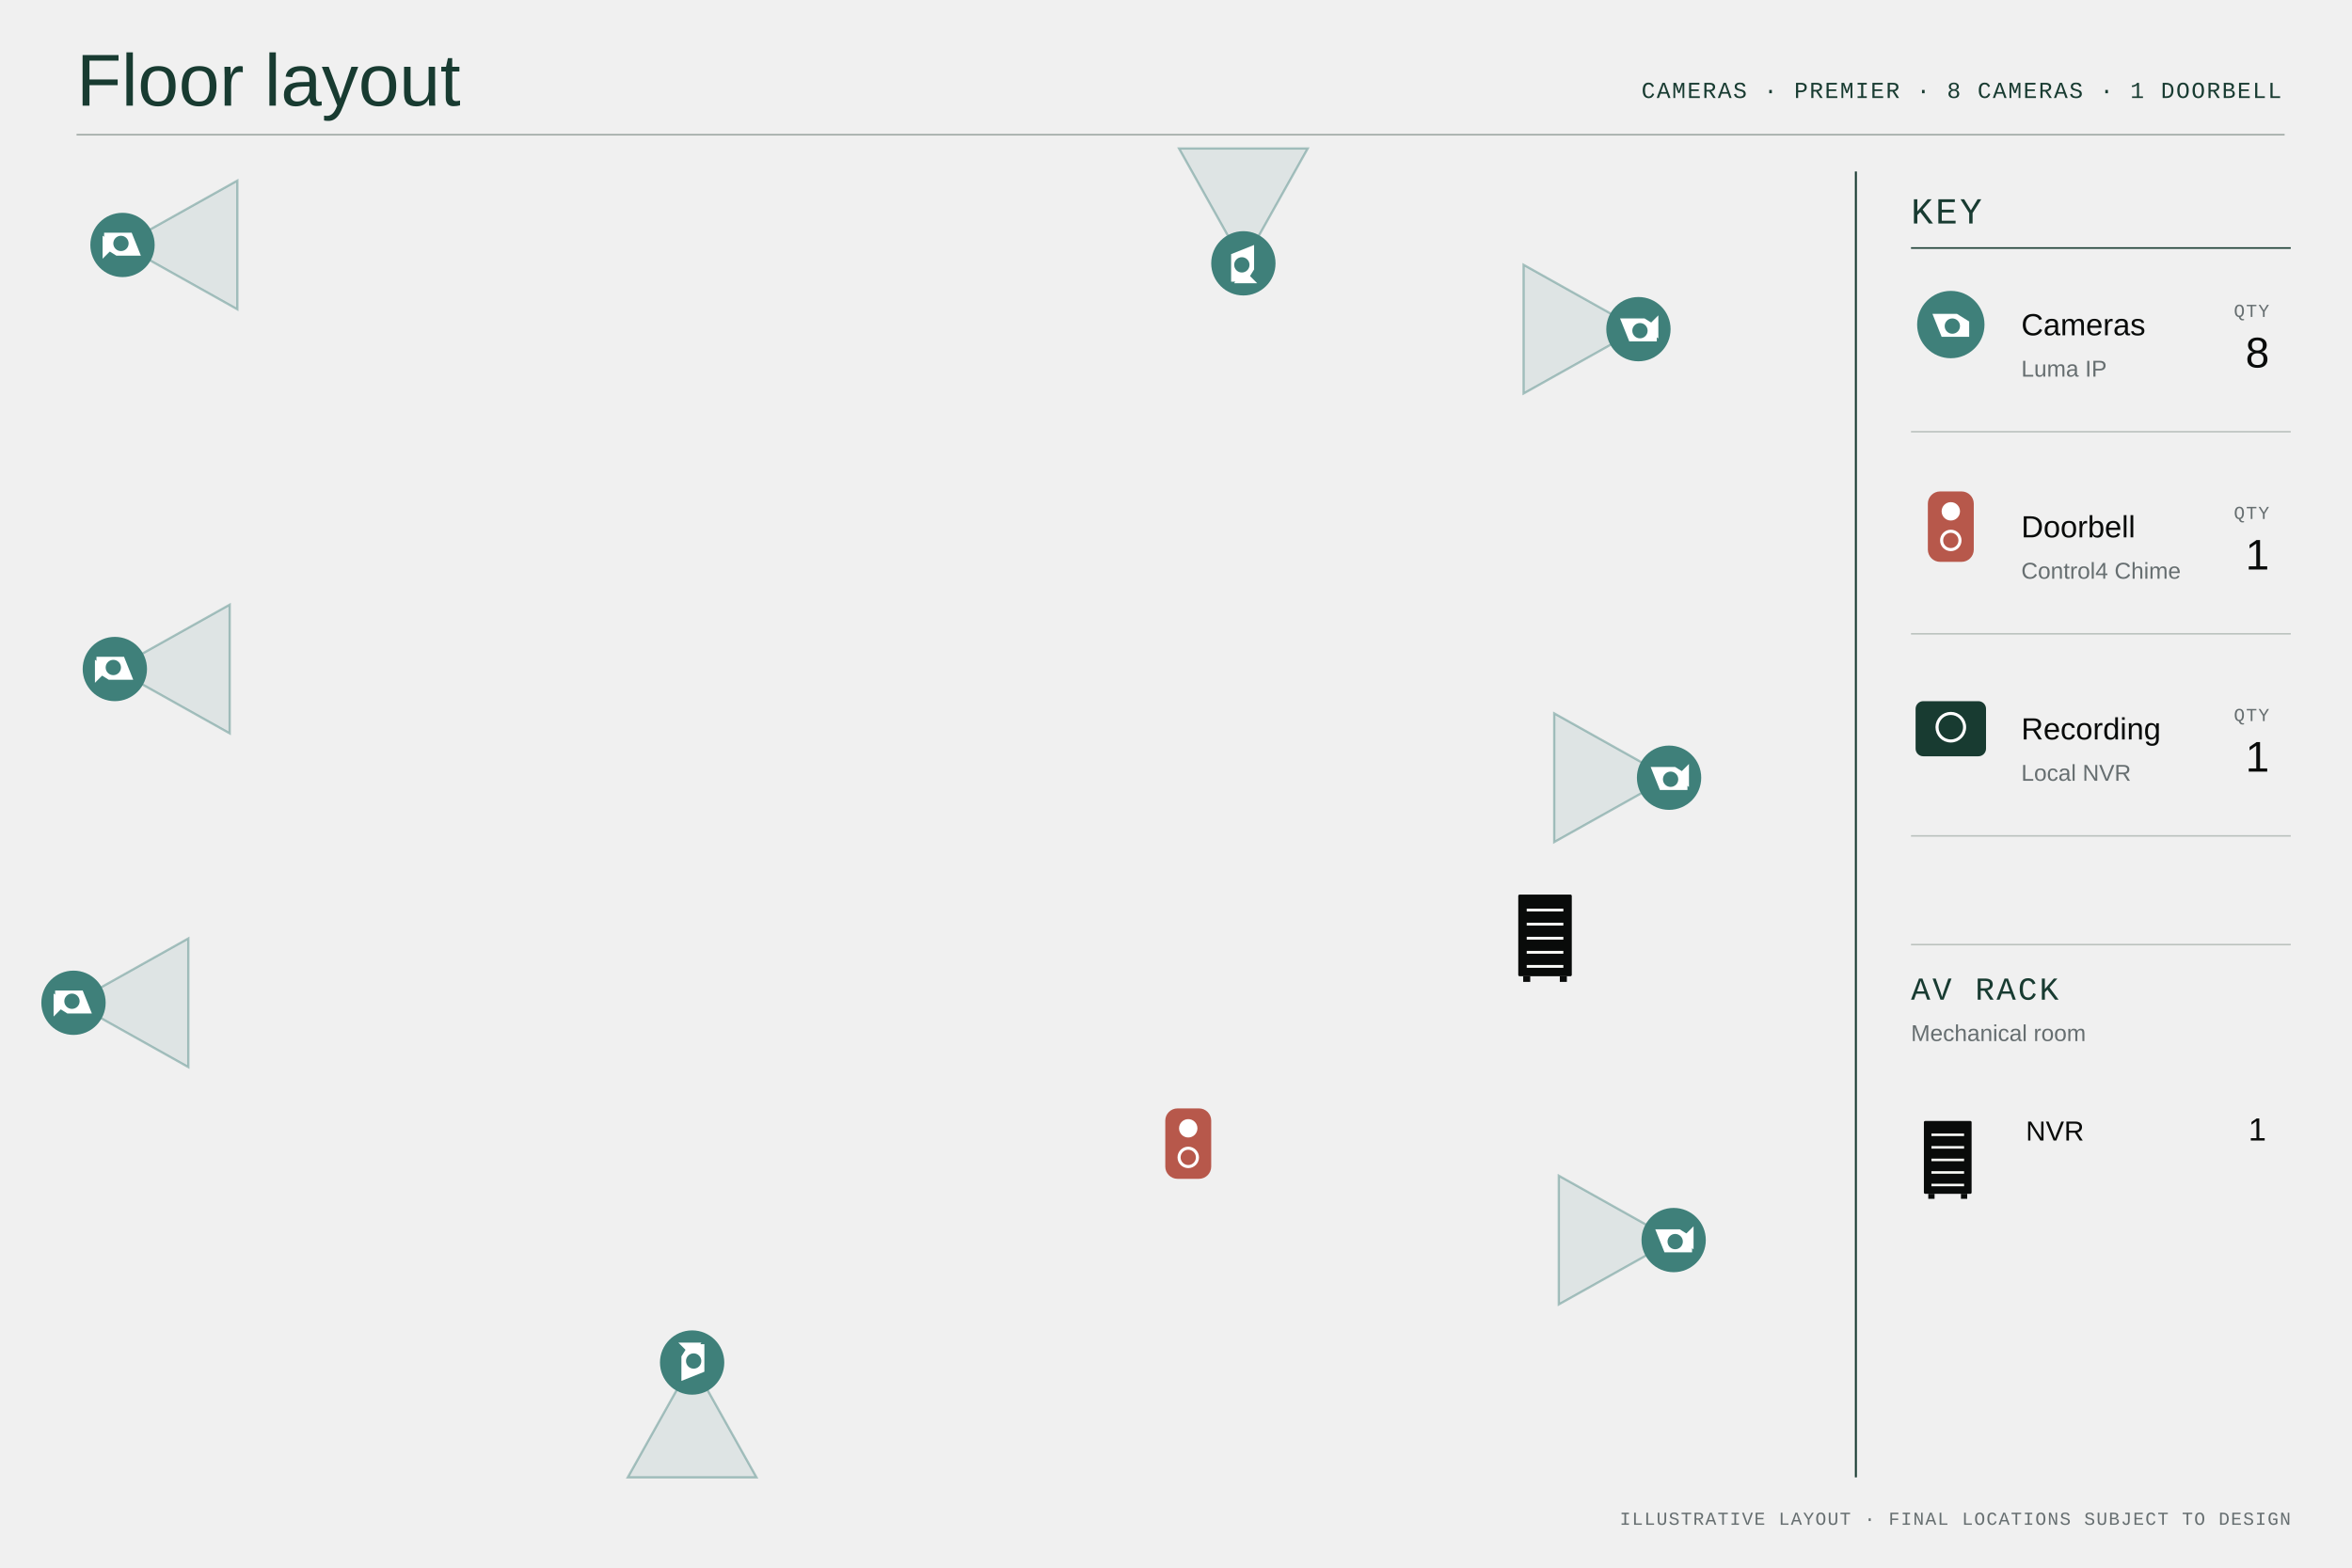
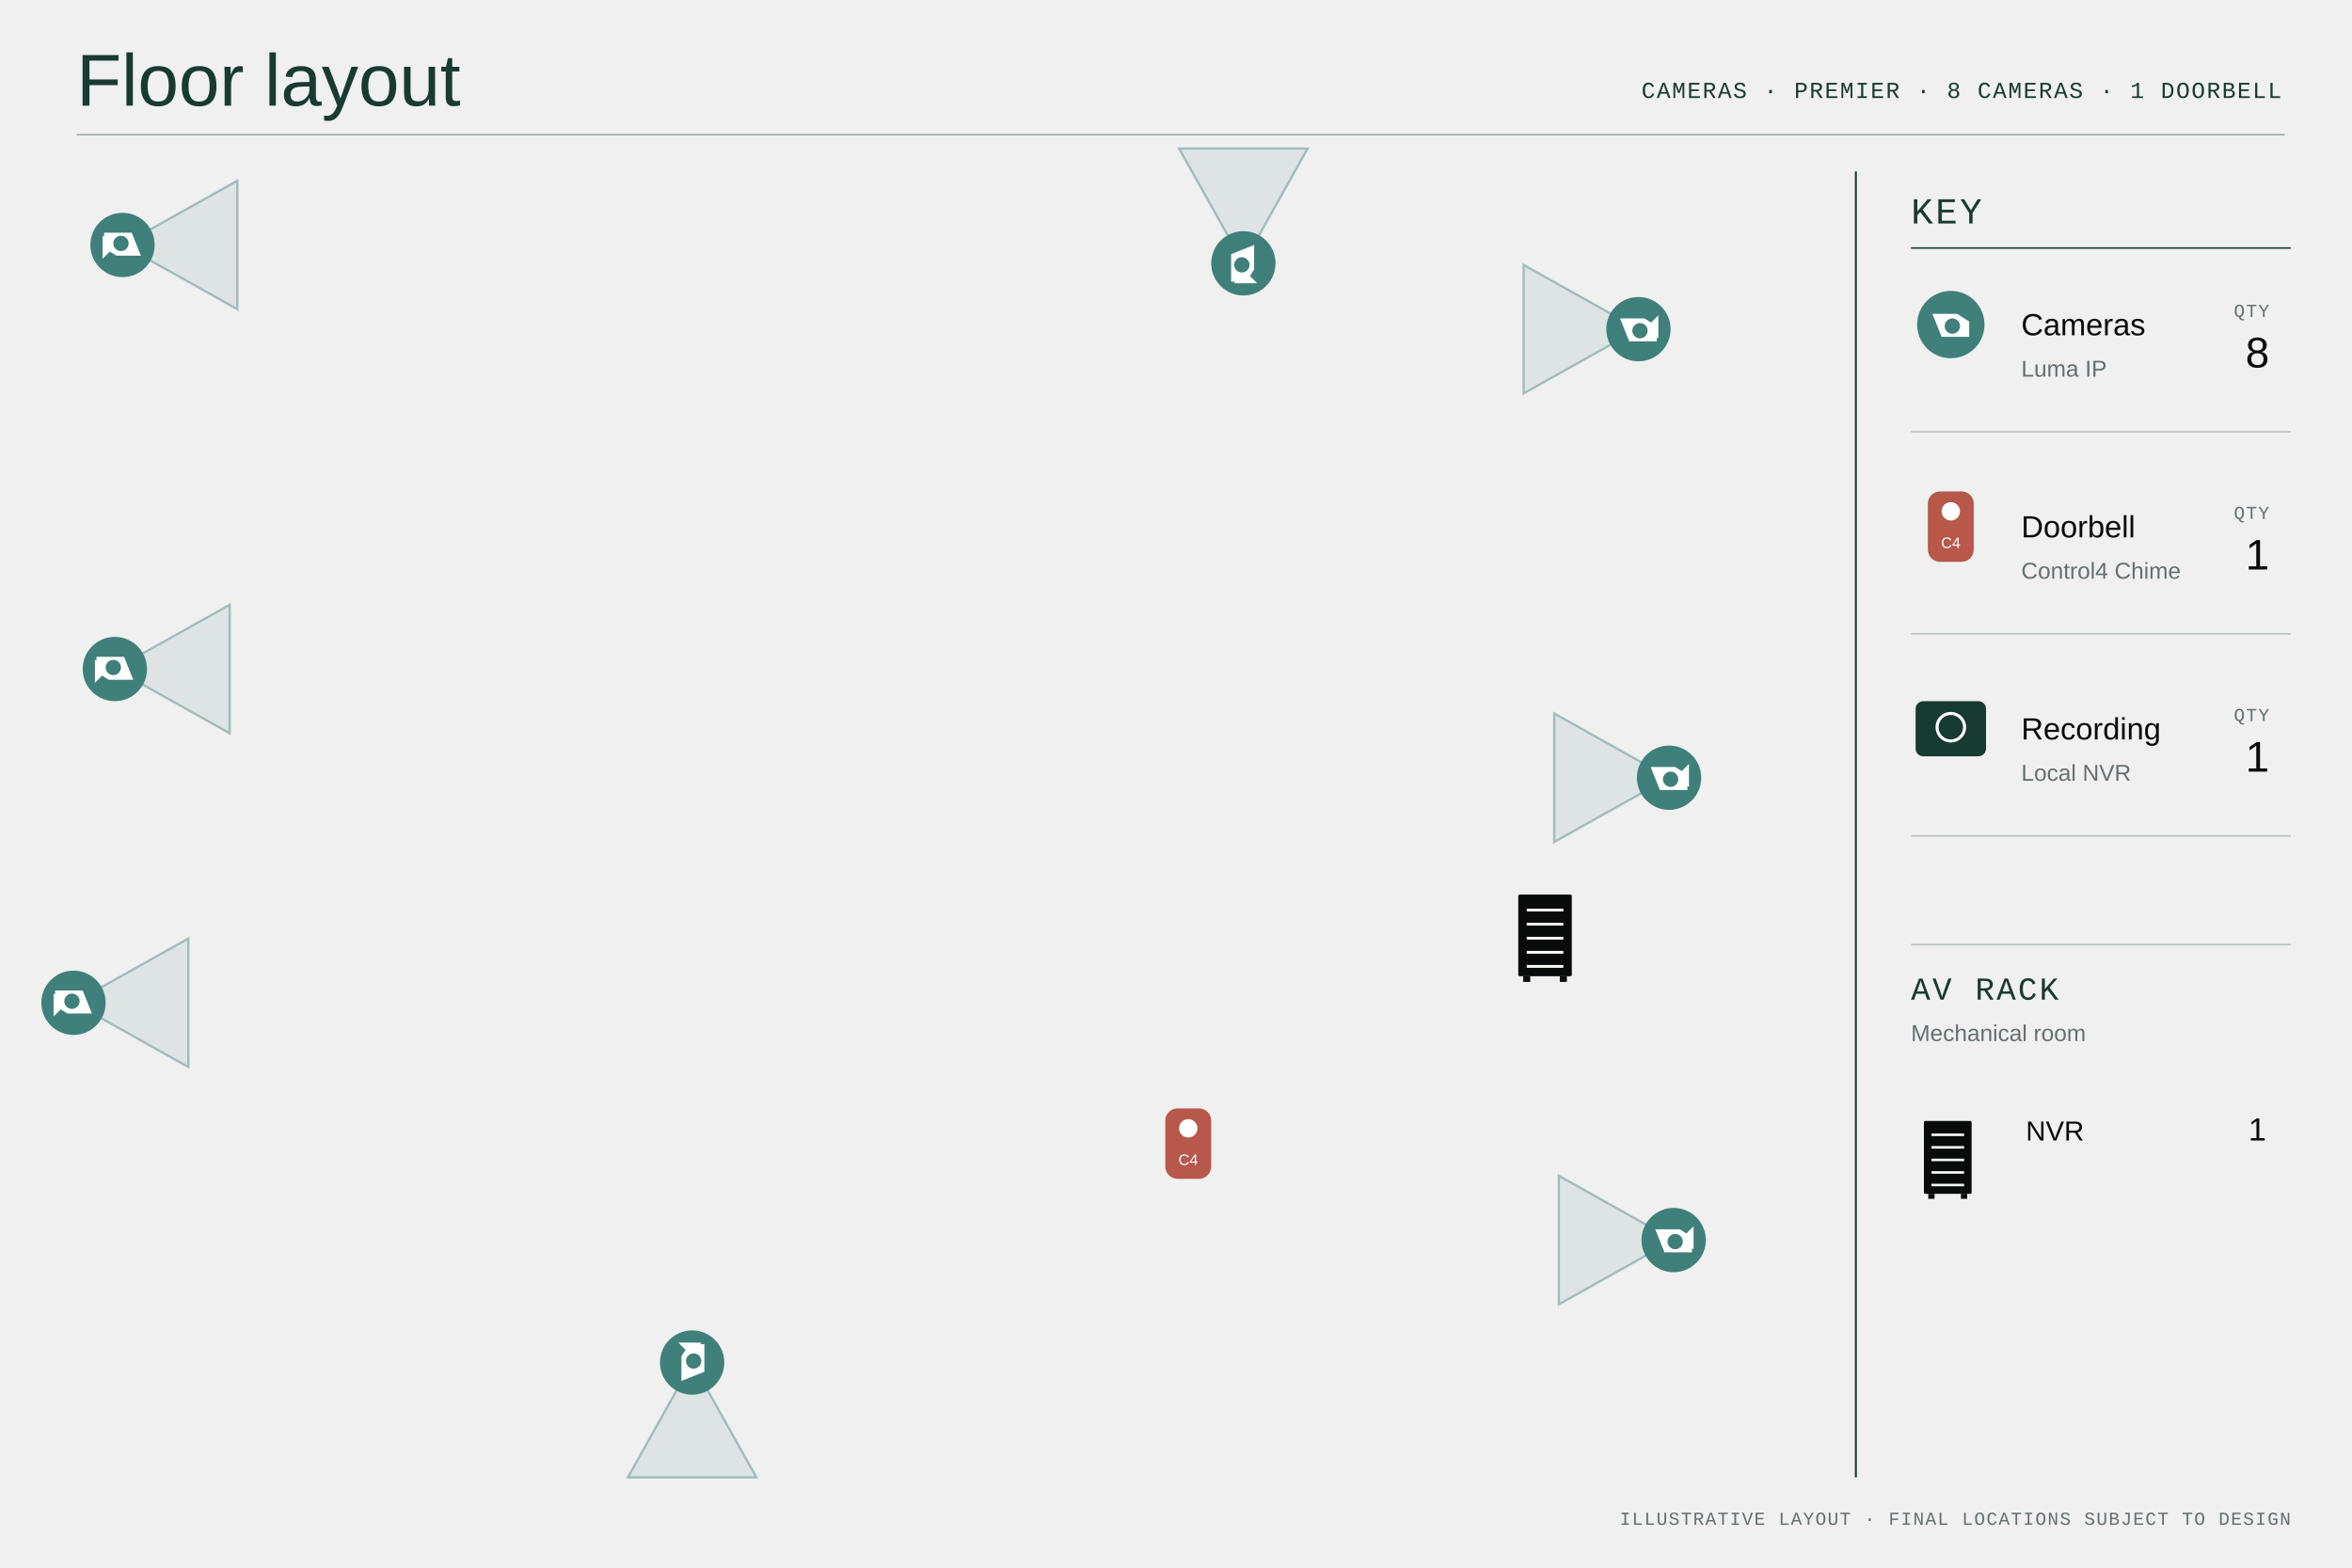
<svg xmlns="http://www.w3.org/2000/svg" viewBox="0 0 1536 1024" width="1536" height="1024" role="img" aria-label="Cameras Premier floor layout and equipment key">
  <text x="50" y="69" fill="#183B31" font-family="Arial,Helvetica,sans-serif" font-size="48">Floor layout</text>
  <text x="1490" y="64" fill="#183B31" font-family="IBM Plex Mono,Courier New,monospace" font-size="15" letter-spacing=".065em" text-anchor="end">CAMERAS · PREMIER · 8 CAMERAS · 1 DOORBELL</text>
  <line x1="50" y1="88" x2="1492" y2="88" stroke="#9DA7A3" stroke-width="1" />
  <g transform="translate(80,160) rotate(180)">
    <path d="M0 0L-75 -42L-75 42Z" fill="#3F807A" fill-opacity=".10" stroke="#3F807A" stroke-opacity=".42" stroke-width="1.5" />
    <circle r="21" fill="#3F807A" />
    <path d="M-12 -7h16l8 5v10h-18z" fill="white" />
    <circle cx="1" cy="1" r="5" fill="#3F807A" />
    <path d="M8 -4l5 -5v15l-5 -3" fill="white" />
  </g>
  <g transform="translate(1070,215) rotate(0)">
    <path d="M0 0L-75 -42L-75 42Z" fill="#3F807A" fill-opacity=".10" stroke="#3F807A" stroke-opacity=".42" stroke-width="1.5" />
    <circle r="21" fill="#3F807A" />
    <path d="M-12 -7h16l8 5v10h-18z" fill="white" />
    <circle cx="1" cy="1" r="5" fill="#3F807A" />
    <path d="M8 -4l5 -5v15l-5 -3" fill="white" />
  </g>
  <g transform="translate(48,655) rotate(180)">
    <path d="M0 0L-75 -42L-75 42Z" fill="#3F807A" fill-opacity=".10" stroke="#3F807A" stroke-opacity=".42" stroke-width="1.5" />
    <circle r="21" fill="#3F807A" />
    <path d="M-12 -7h16l8 5v10h-18z" fill="white" />
    <circle cx="1" cy="1" r="5" fill="#3F807A" />
    <path d="M8 -4l5 -5v15l-5 -3" fill="white" />
  </g>
  <g transform="translate(1093,810) rotate(0)">
    <path d="M0 0L-75 -42L-75 42Z" fill="#3F807A" fill-opacity=".10" stroke="#3F807A" stroke-opacity=".42" stroke-width="1.5" />
    <circle r="21" fill="#3F807A" />
    <path d="M-12 -7h16l8 5v10h-18z" fill="white" />
    <circle cx="1" cy="1" r="5" fill="#3F807A" />
    <path d="M8 -4l5 -5v15l-5 -3" fill="white" />
  </g>
  <g transform="translate(812,172) rotate(90)">
    <path d="M0 0L-75 -42L-75 42Z" fill="#3F807A" fill-opacity=".10" stroke="#3F807A" stroke-opacity=".42" stroke-width="1.5" />
    <circle r="21" fill="#3F807A" />
    <path d="M-12 -7h16l8 5v10h-18z" fill="white" />
    <circle cx="1" cy="1" r="5" fill="#3F807A" />
    <path d="M8 -4l5 -5v15l-5 -3" fill="white" />
  </g>
  <g transform="translate(1090,508) rotate(0)">
    <path d="M0 0L-75 -42L-75 42Z" fill="#3F807A" fill-opacity=".10" stroke="#3F807A" stroke-opacity=".42" stroke-width="1.5" />
    <circle r="21" fill="#3F807A" />
    <path d="M-12 -7h16l8 5v10h-18z" fill="white" />
    <circle cx="1" cy="1" r="5" fill="#3F807A" />
    <path d="M8 -4l5 -5v15l-5 -3" fill="white" />
  </g>
  <g transform="translate(452,890) rotate(-90)">
    <path d="M0 0L-75 -42L-75 42Z" fill="#3F807A" fill-opacity=".10" stroke="#3F807A" stroke-opacity=".42" stroke-width="1.5" />
    <circle r="21" fill="#3F807A" />
    <path d="M-12 -7h16l8 5v10h-18z" fill="white" />
    <circle cx="1" cy="1" r="5" fill="#3F807A" />
    <path d="M8 -4l5 -5v15l-5 -3" fill="white" />
  </g>
  <g transform="translate(75,437) rotate(180)">
    <path d="M0 0L-75 -42L-75 42Z" fill="#3F807A" fill-opacity=".10" stroke="#3F807A" stroke-opacity=".42" stroke-width="1.5" />
    <circle r="21" fill="#3F807A" />
    <path d="M-12 -7h16l8 5v10h-18z" fill="white" />
    <circle cx="1" cy="1" r="5" fill="#3F807A" />
    <path d="M8 -4l5 -5v15l-5 -3" fill="white" />
  </g>
  <g transform="translate(776,747)">
    <rect x="-15" y="-23" width="30" height="46" rx="8" fill="#B7584B" />
    <circle cy="-10" r="6" fill="white" />
-     <circle cy="9" r="6" fill="none" stroke="white" stroke-width="2" />
+     <text x="0" y="14" fill="white" font-family="Arial,Helvetica,sans-serif" font-size="10" text-anchor="middle">C4</text>
  </g>
  <g transform="translate(1009,611) scale(0.92)">
    <rect x="-19" y="-29" width="38" height="58" rx="1" fill="#090B0A" />
    <path d="M-13 -18h26M-13 -8h26M-13 2h26M-13 12h26M-13 22h26" stroke="#FAFBF7" stroke-width="2" />
    <path d="M-13 29v4m26 -4v4" stroke="#090B0A" stroke-width="5" />
  </g>
  <line x1="1212" y1="112" x2="1212" y2="965" stroke="#183B31" stroke-width="1.3" />
  <text x="1248" y="146" fill="#183B31" font-family="IBM Plex Mono,Courier New,monospace" font-size="24" letter-spacing=".065em">KEY</text>
  <line x1="1248" y1="162" x2="1496" y2="162" stroke="#183B31" stroke-width="1" />
  <g>
    <g transform="translate(1274,212)">
      <circle r="22" fill="#3F807A" />
      <path d="M-12 -7h16l8 5v10h-18z" fill="white" />
      <circle cx="1" cy="1" r="5" fill="#3F807A" />
    </g>
    <text x="1320" y="219" fill="#090B0A" font-family="Arial,Helvetica,sans-serif" font-size="20">Cameras</text>
    <text x="1320" y="246" fill="#666E70" font-family="Arial,Helvetica,sans-serif" font-size="15">Luma IP</text>
    <text x="1482" y="207" fill="#666E70" font-family="IBM Plex Mono,Courier New,monospace" font-size="12" letter-spacing=".065em" text-anchor="end">QTY</text>
    <text x="1482" y="240" fill="#090B0A" font-family="Arial,Helvetica,sans-serif" font-size="28" text-anchor="end">8</text>
    <line x1="1248" y1="282" x2="1496" y2="282" stroke="#BBC2BE" stroke-width="1" />
  </g>
  <g>
    <g transform="translate(1274,344)">
      <rect x="-15" y="-23" width="30" height="46" rx="8" fill="#B7584B" />
      <circle cy="-10" r="6" fill="white" />
-       <circle cy="9" r="6" fill="none" stroke="white" stroke-width="2" />
+       <text x="0" y="14" fill="white" font-family="Arial,Helvetica,sans-serif" font-size="10" text-anchor="middle">C4</text>
    </g>
    <text x="1320" y="351" fill="#090B0A" font-family="Arial,Helvetica,sans-serif" font-size="20">Doorbell</text>
    <text x="1320" y="378" fill="#666E70" font-family="Arial,Helvetica,sans-serif" font-size="15">Control4 Chime</text>
    <text x="1482" y="339" fill="#666E70" font-family="IBM Plex Mono,Courier New,monospace" font-size="12" letter-spacing=".065em" text-anchor="end">QTY</text>
    <text x="1482" y="372" fill="#090B0A" font-family="Arial,Helvetica,sans-serif" font-size="28" text-anchor="end">1</text>
    <line x1="1248" y1="414" x2="1496" y2="414" stroke="#BBC2BE" stroke-width="1" />
  </g>
  <g>
    <g transform="translate(1274,476)">
      <rect x="-23" y="-18" width="46" height="36" rx="5" fill="#183B31" />
      <circle cx="0" cy="-1" r="9" stroke="white" stroke-width="2" fill="none" />
    </g>
    <text x="1320" y="483" fill="#090B0A" font-family="Arial,Helvetica,sans-serif" font-size="20">Recording</text>
    <text x="1320" y="510" fill="#666E70" font-family="Arial,Helvetica,sans-serif" font-size="15">Local NVR</text>
    <text x="1482" y="471" fill="#666E70" font-family="IBM Plex Mono,Courier New,monospace" font-size="12" letter-spacing=".065em" text-anchor="end">QTY</text>
    <text x="1482" y="504" fill="#090B0A" font-family="Arial,Helvetica,sans-serif" font-size="28" text-anchor="end">1</text>
    <line x1="1248" y1="546" x2="1496" y2="546" stroke="#BBC2BE" stroke-width="1" />
  </g>
  <line x1="1248" y1="617" x2="1496" y2="617" stroke="#BBC2BE" stroke-width="1" />
  <text x="1248" y="653" fill="#183B31" font-family="IBM Plex Mono,Courier New,monospace" font-size="21" letter-spacing=".065em">AV RACK</text>
  <text x="1248" y="680" fill="#666E70" font-family="Arial,Helvetica,sans-serif" font-size="15">Mechanical room</text>
  <g transform="translate(1272,756) scale(0.82)">
    <rect x="-19" y="-29" width="38" height="58" rx="1" fill="#090B0A" />
    <path d="M-13 -18h26M-13 -8h26M-13 2h26M-13 12h26M-13 22h26" stroke="#FAFBF7" stroke-width="2" />
    <path d="M-13 29v4m26 -4v4" stroke="#090B0A" stroke-width="5" />
  </g>
  <text x="1323" y="745" fill="#090B0A" font-family="Arial,Helvetica,sans-serif" font-size="18">NVR</text>
  <text x="1480" y="745" fill="#090B0A" font-family="Arial,Helvetica,sans-serif" font-size="21" text-anchor="end">1</text>
  <text x="1496" y="996" fill="#666E70" font-family="IBM Plex Mono,Courier New,monospace" font-size="12" letter-spacing=".065em" text-anchor="end">ILLUSTRATIVE LAYOUT · FINAL LOCATIONS SUBJECT TO DESIGN</text>
</svg>
